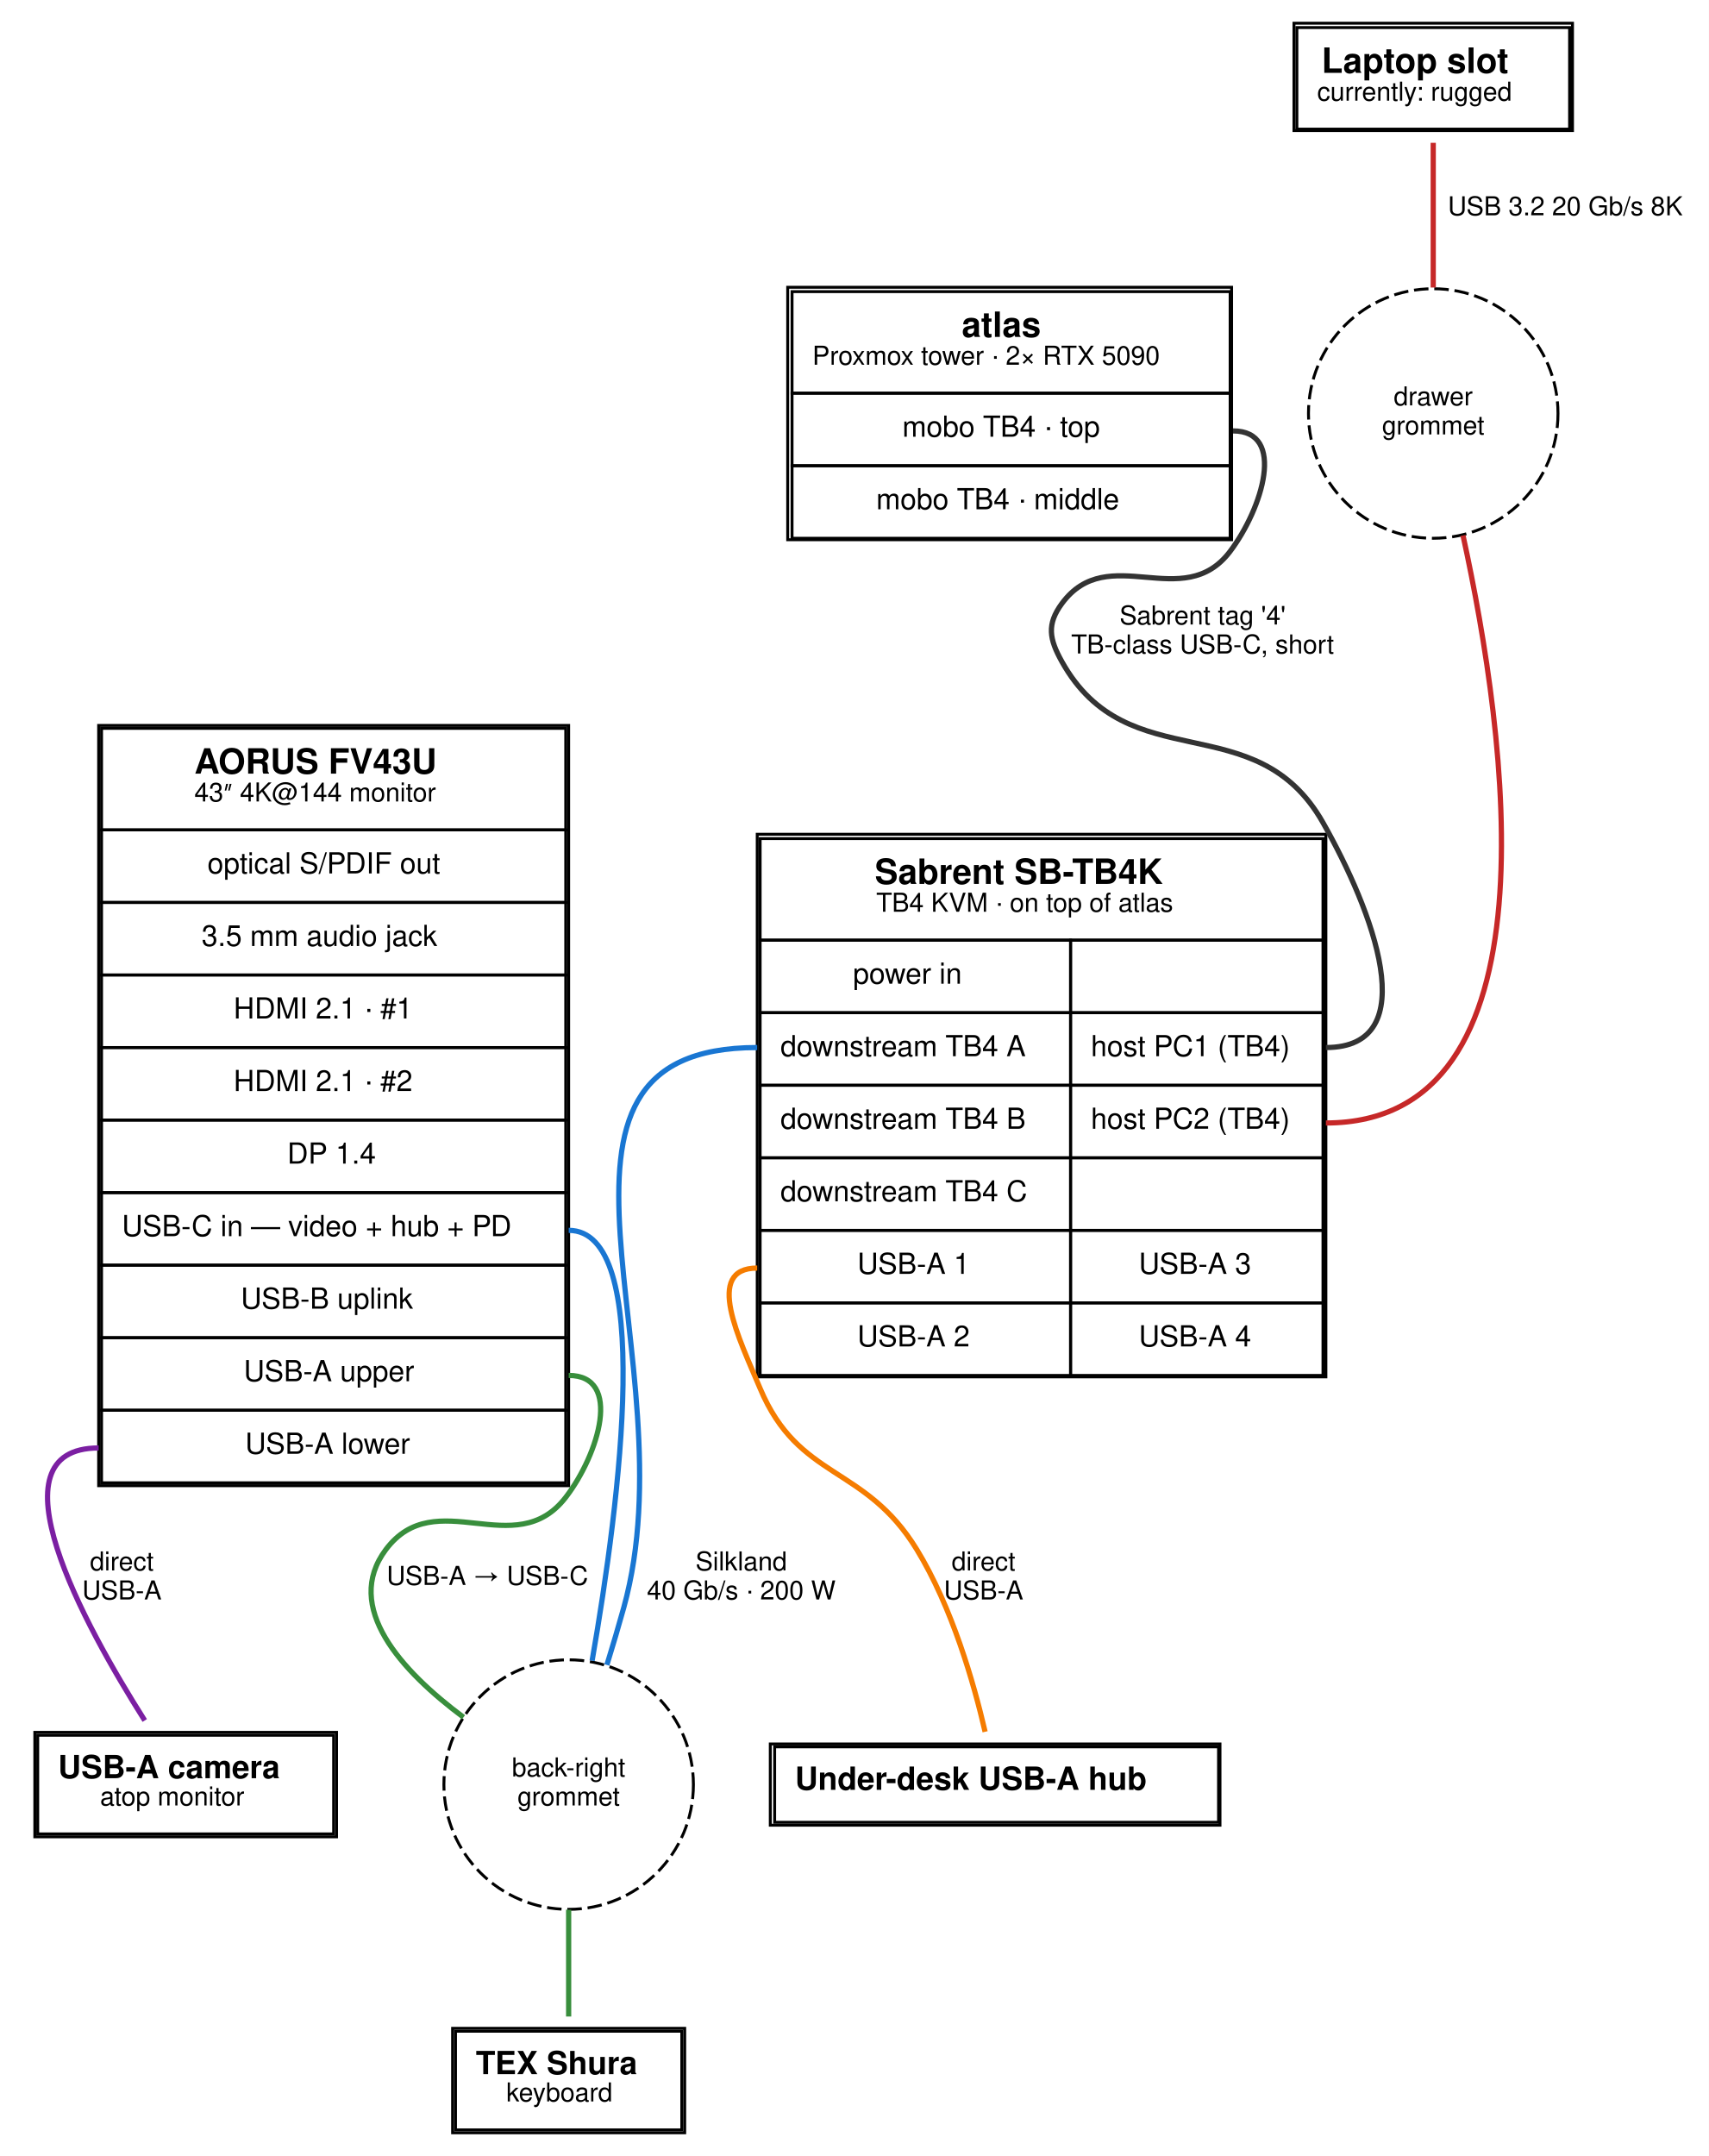
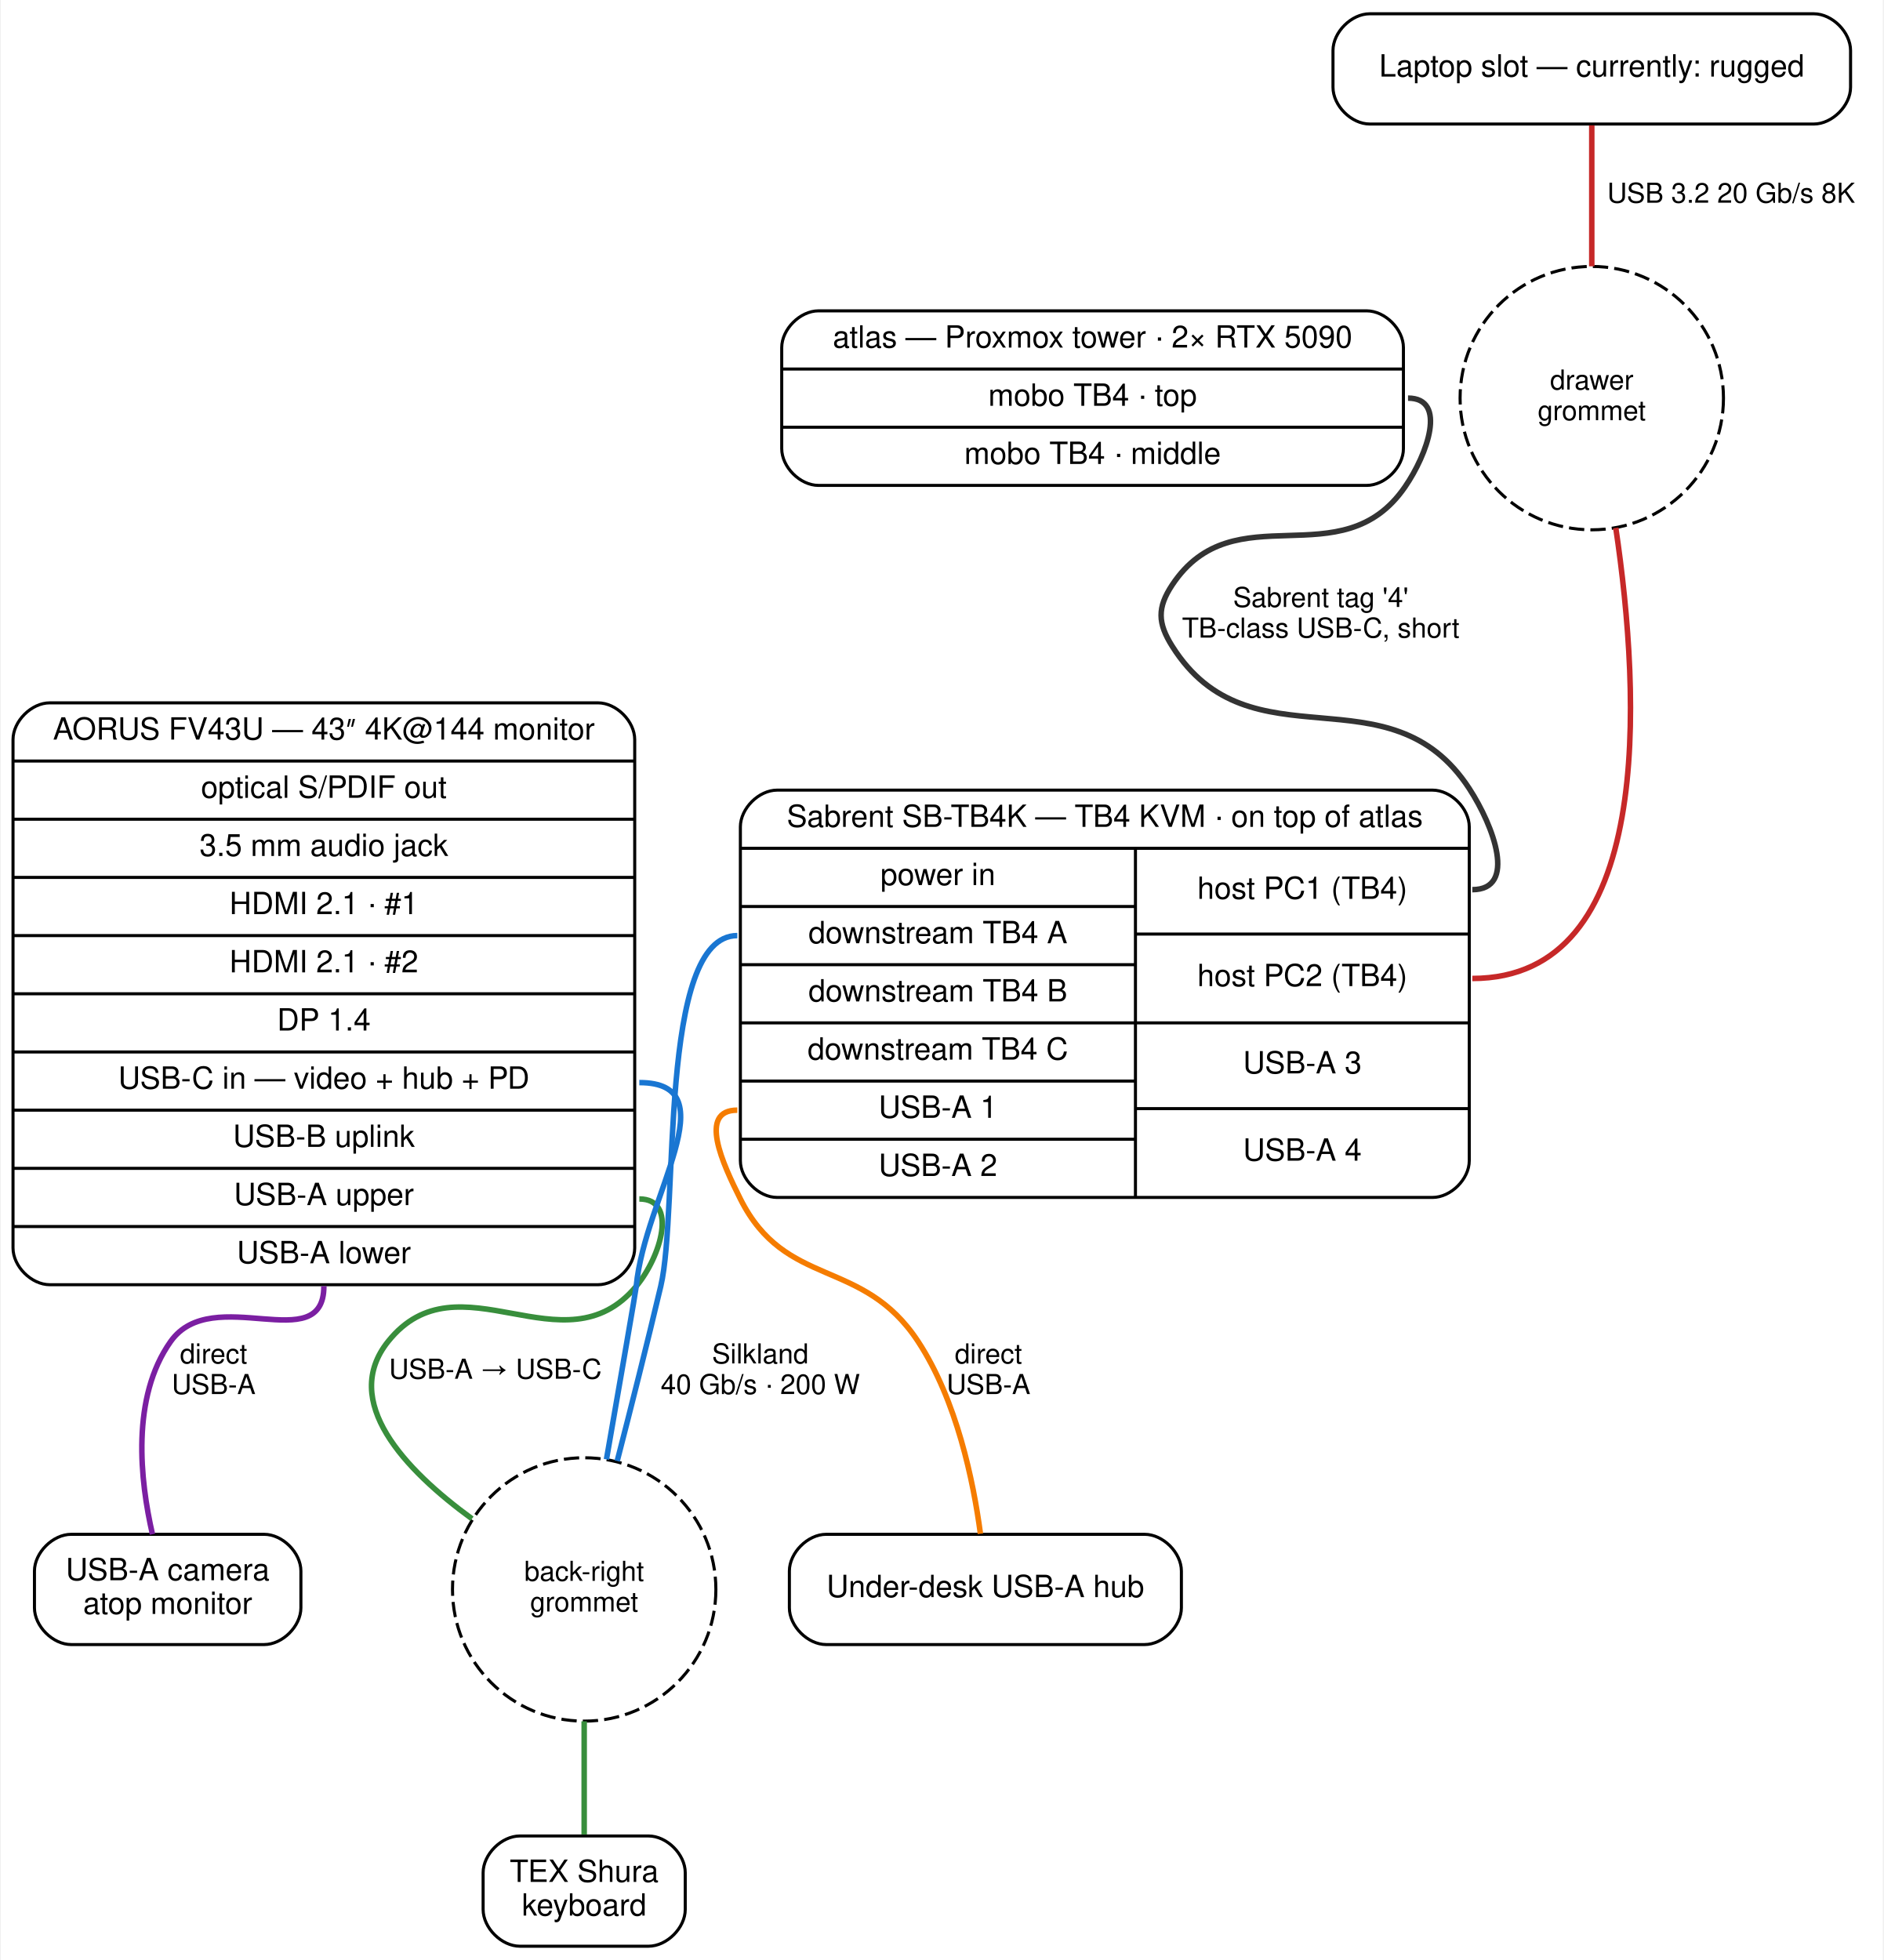
- <svg xmlns="http://www.w3.org/2000/svg" width="589pt" height="743pt" viewBox="0.00 0.00 589.00 743.00">
-   <g id="graph0" class="graph" transform="scale(1 1) rotate(0) translate(4 739)">
-     <polygon fill="white" stroke="transparent" points="-4,4 -4,-739 585,-739 585,4 -4,4" />
+ <svg xmlns="http://www.w3.org/2000/svg" width="615pt" height="640pt" viewBox="0.00 0.00 614.50 640.00">
+   <g id="graph0" class="graph" transform="scale(1 1) rotate(0) translate(4 636)">
+     <polygon fill="white" stroke="transparent" points="-4,4 -4,-636 610.5,-636 610.5,4 -4,4" />
    <g id="node1" class="node">
-       <polygon fill="none" stroke="black" points="31,-453 31,-488 191,-488 191,-453 31,-453" />
-       <text text-anchor="start" x="63" y="-472.4" font-family="Helvetica,sans-Serif" font-weight="bold" font-size="12.00">AORUS FV43U</text>
-       <text text-anchor="start" x="63" y="-462.8" font-family="Helvetica,sans-Serif" font-size="9.00">43″ 4K@144 monitor</text>
-       <polygon fill="none" stroke="black" points="31,-428 31,-453 191,-453 191,-428 31,-428" />
-       <text text-anchor="start" x="67.5" y="-438" font-family="Helvetica,sans-Serif" font-size="10.00">optical S/PDIF out</text>
-       <polygon fill="none" stroke="black" points="31,-403 31,-428 191,-428 191,-403 31,-403" />
-       <text text-anchor="start" x="65.5" y="-413" font-family="Helvetica,sans-Serif" font-size="10.00">3.5 mm audio jack</text>
-       <polygon fill="none" stroke="black" points="31,-378 31,-403 191,-403 191,-378 31,-378" />
-       <text text-anchor="start" x="76.5" y="-388" font-family="Helvetica,sans-Serif" font-size="10.00">HDMI 2.1 · #1</text>
-       <polygon fill="none" stroke="black" points="31,-353 31,-378 191,-378 191,-353 31,-353" />
-       <text text-anchor="start" x="76.5" y="-363" font-family="Helvetica,sans-Serif" font-size="10.00">HDMI 2.1 · #2</text>
-       <polygon fill="none" stroke="black" points="31,-328 31,-353 191,-353 191,-328 31,-328" />
-       <text text-anchor="start" x="95" y="-338" font-family="Helvetica,sans-Serif" font-size="10.00">DP 1.4</text>
-       <polygon fill="none" stroke="black" points="31,-303 31,-328 191,-328 191,-303 31,-303" />
-       <text text-anchor="start" x="38" y="-313" font-family="Helvetica,sans-Serif" font-size="10.00">USB-C in — video + hub + PD</text>
-       <polygon fill="none" stroke="black" points="31,-278 31,-303 191,-303 191,-278 31,-278" />
-       <text text-anchor="start" x="79" y="-288" font-family="Helvetica,sans-Serif" font-size="10.00">USB-B uplink</text>
-       <polygon fill="none" stroke="black" points="31,-253 31,-278 191,-278 191,-253 31,-253" />
-       <text text-anchor="start" x="80" y="-263" font-family="Helvetica,sans-Serif" font-size="10.00">USB-A upper</text>
-       <polygon fill="none" stroke="black" points="31,-228 31,-253 191,-253 191,-228 31,-228" />
-       <text text-anchor="start" x="80.5" y="-238" font-family="Helvetica,sans-Serif" font-size="10.00">USB-A lower</text>
-       <polygon fill="none" stroke="black" points="30,-227 30,-489 192,-489 192,-227 30,-227" />
+       <path fill="none" stroke="black" d="M12,-216.5C12,-216.5 191,-216.5 191,-216.5 197,-216.5 203,-222.5 203,-228.5 203,-228.5 203,-394.5 203,-394.5 203,-400.5 197,-406.5 191,-406.5 191,-406.5 12,-406.5 12,-406.5 6,-406.5 0,-400.5 0,-394.5 0,-394.5 0,-228.5 0,-228.5 0,-222.5 6,-216.5 12,-216.5" />
+       <text text-anchor="middle" x="101.5" y="-394.5" font-family="Helvetica,sans-Serif" font-size="10.00">AORUS FV43U — 43″ 4K@144 monitor</text>
+       <polyline fill="none" stroke="black" points="0,-387.5 203,-387.5 " />
+       <text text-anchor="middle" x="101.5" y="-375.5" font-family="Helvetica,sans-Serif" font-size="10.00">optical S/PDIF out</text>
+       <polyline fill="none" stroke="black" points="0,-368.5 203,-368.5 " />
+       <text text-anchor="middle" x="101.5" y="-356.5" font-family="Helvetica,sans-Serif" font-size="10.00">3.5 mm audio jack</text>
+       <polyline fill="none" stroke="black" points="0,-349.5 203,-349.5 " />
+       <text text-anchor="middle" x="101.5" y="-337.5" font-family="Helvetica,sans-Serif" font-size="10.00">HDMI 2.1 · #1</text>
+       <polyline fill="none" stroke="black" points="0,-330.5 203,-330.5 " />
+       <text text-anchor="middle" x="101.5" y="-318.5" font-family="Helvetica,sans-Serif" font-size="10.00">HDMI 2.1 · #2</text>
+       <polyline fill="none" stroke="black" points="0,-311.5 203,-311.5 " />
+       <text text-anchor="middle" x="101.5" y="-299.5" font-family="Helvetica,sans-Serif" font-size="10.00">DP 1.4</text>
+       <polyline fill="none" stroke="black" points="0,-292.5 203,-292.5 " />
+       <text text-anchor="middle" x="101.5" y="-280.5" font-family="Helvetica,sans-Serif" font-size="10.00">USB-C in — video + hub + PD</text>
+       <polyline fill="none" stroke="black" points="0,-273.5 203,-273.5 " />
+       <text text-anchor="middle" x="101.5" y="-261.5" font-family="Helvetica,sans-Serif" font-size="10.00">USB-B uplink</text>
+       <polyline fill="none" stroke="black" points="0,-254.5 203,-254.5 " />
+       <text text-anchor="middle" x="101.5" y="-242.5" font-family="Helvetica,sans-Serif" font-size="10.00">USB-A upper</text>
+       <polyline fill="none" stroke="black" points="0,-235.5 203,-235.5 " />
+       <text text-anchor="middle" x="101.5" y="-223.5" font-family="Helvetica,sans-Serif" font-size="10.00">USB-A lower</text>
    </g>
    <g id="node5" class="node">
-       <ellipse fill="none" stroke="black" stroke-dasharray="5,2" cx="192" cy="-124" rx="43" ry="43" />
-       <text text-anchor="middle" x="192" y="-126.8" font-family="Helvetica,sans-Serif" font-size="9.00">back-right</text>
-       <text text-anchor="middle" x="192" y="-116.8" font-family="Helvetica,sans-Serif" font-size="9.00">grommet</text>
+       <ellipse fill="none" stroke="black" stroke-dasharray="5,2" cx="186.5" cy="-117" rx="43" ry="43" />
+       <text text-anchor="middle" x="186.5" y="-119.8" font-family="Helvetica,sans-Serif" font-size="9.00">back-right</text>
+       <text text-anchor="middle" x="186.5" y="-109.8" font-family="Helvetica,sans-Serif" font-size="9.00">grommet</text>
    </g>
    <g id="edge7" class="edge">
-       <path fill="none" stroke="#388e3c" stroke-width="1.8" d="M192,-265C210.67,-265 202.39,-237.8 191,-223 173.5,-200.26 146.23,-227.94 129,-205 114.14,-185.21 134.37,-163.14 155.76,-147.2" />
-       <text text-anchor="middle" x="164" y="-192.8" font-family="Helvetica,sans-Serif" font-size="9.00">USB-A → USB-C</text>
+       <path fill="none" stroke="#388e3c" stroke-width="1.8" d="M204.5,-244.5C217.17,-244.5 211.6,-225.75 203.5,-216 179.92,-187.64 145.58,-226.77 122.5,-198 106.81,-178.44 127.82,-156.16 149.86,-140.08" />
+       <text text-anchor="middle" x="157.5" y="-185.8" font-family="Helvetica,sans-Serif" font-size="9.00">USB-A → USB-C</text>
    </g>
    <g id="node7" class="node">
-       <polygon fill="none" stroke="black" points="9,-107 9,-141 111,-141 111,-107 9,-107" />
-       <text text-anchor="start" x="16" y="-126.2" font-family="Helvetica,sans-Serif" font-weight="bold" font-size="11.00">USB-A camera</text>
-       <text text-anchor="start" x="30.5" y="-116.8" font-family="Helvetica,sans-Serif" font-size="9.00">atop monitor</text>
-       <polygon fill="none" stroke="black" points="8,-106 8,-142 112,-142 112,-106 8,-106" />
+       <path fill="none" stroke="black" d="M19,-99C19,-99 82,-99 82,-99 88,-99 94,-105 94,-111 94,-111 94,-123 94,-123 94,-129 88,-135 82,-135 82,-135 19,-135 19,-135 13,-135 7,-129 7,-123 7,-123 7,-111 7,-111 7,-105 13,-99 19,-99" />
+       <text text-anchor="middle" x="50.5" y="-120" font-family="Helvetica,sans-Serif" font-size="10.00">USB-A camera</text>
+       <text text-anchor="middle" x="50.5" y="-109" font-family="Helvetica,sans-Serif" font-size="10.00">atop monitor</text>
    </g>
    <g id="edge9" class="edge">
-       <path fill="none" stroke="#7b1fa2" stroke-width="1.8" d="M30,-240C-8.38,-240 24.85,-179.29 45.89,-146.09" />
-       <text text-anchor="middle" x="38" y="-197.8" font-family="Helvetica,sans-Serif" font-size="9.00">direct</text>
-       <text text-anchor="middle" x="38" y="-187.8" font-family="Helvetica,sans-Serif" font-size="9.00">USB-A</text>
+       <path fill="none" stroke="#7b1fa2" stroke-width="1.8" d="M101.5,-216C101.5,-192.38 65.2,-217.24 51.5,-198 38.45,-179.67 41.51,-152.5 45.53,-135.02" />
+       <text text-anchor="middle" x="65.5" y="-190.8" font-family="Helvetica,sans-Serif" font-size="9.00">direct</text>
+       <text text-anchor="middle" x="65.5" y="-180.8" font-family="Helvetica,sans-Serif" font-size="9.00">USB-A</text>
    </g>
    <g id="node2" class="node">
-       <polygon fill="none" stroke="black" points="258,-415 258,-450 452,-450 452,-415 258,-415" />
-       <text text-anchor="start" x="297.5" y="-434.4" font-family="Helvetica,sans-Serif" font-weight="bold" font-size="12.00">Sabrent SB-TB4K</text>
-       <text text-anchor="start" x="298" y="-424.8" font-family="Helvetica,sans-Serif" font-size="9.00">TB4 KVM · on top of atlas</text>
-       <polygon fill="none" stroke="black" points="258,-390 258,-415 365,-415 365,-390 258,-390" />
-       <text text-anchor="start" x="290" y="-400" font-family="Helvetica,sans-Serif" font-size="10.00">power in</text>
-       <polygon fill="none" stroke="black" points="365,-390 365,-415 452,-415 452,-390 365,-390" />
-       <polygon fill="none" stroke="black" points="258,-365 258,-390 365,-390 365,-365 258,-365" />
-       <text text-anchor="start" x="265" y="-375" font-family="Helvetica,sans-Serif" font-size="10.00">downstream TB4 A</text>
-       <polygon fill="none" stroke="black" points="365,-365 365,-390 452,-390 452,-365 365,-365" />
-       <text text-anchor="start" x="372" y="-375" font-family="Helvetica,sans-Serif" font-size="10.00">host PC1 (TB4)</text>
-       <polygon fill="none" stroke="black" points="258,-340 258,-365 365,-365 365,-340 258,-340" />
-       <text text-anchor="start" x="265" y="-350" font-family="Helvetica,sans-Serif" font-size="10.00">downstream TB4 B</text>
-       <polygon fill="none" stroke="black" points="365,-340 365,-365 452,-365 452,-340 365,-340" />
-       <text text-anchor="start" x="372" y="-350" font-family="Helvetica,sans-Serif" font-size="10.00">host PC2 (TB4)</text>
-       <polygon fill="none" stroke="black" points="258,-315 258,-340 365,-340 365,-315 258,-315" />
-       <text text-anchor="start" x="265" y="-325" font-family="Helvetica,sans-Serif" font-size="10.00">downstream TB4 C</text>
-       <polygon fill="none" stroke="black" points="365,-315 365,-340 452,-340 452,-315 365,-315" />
-       <polygon fill="none" stroke="black" points="258,-290 258,-315 365,-315 365,-290 258,-290" />
-       <text text-anchor="start" x="291.5" y="-300" font-family="Helvetica,sans-Serif" font-size="10.00">USB-A 1</text>
-       <polygon fill="none" stroke="black" points="365,-290 365,-315 452,-315 452,-290 365,-290" />
-       <text text-anchor="start" x="388.5" y="-300" font-family="Helvetica,sans-Serif" font-size="10.00">USB-A 3</text>
-       <polygon fill="none" stroke="black" points="258,-265 258,-290 365,-290 365,-265 258,-265" />
-       <text text-anchor="start" x="291.5" y="-275" font-family="Helvetica,sans-Serif" font-size="10.00">USB-A 2</text>
-       <polygon fill="none" stroke="black" points="365,-265 365,-290 452,-290 452,-265 365,-265" />
-       <text text-anchor="start" x="388.5" y="-275" font-family="Helvetica,sans-Serif" font-size="10.00">USB-A 4</text>
-       <polygon fill="none" stroke="black" points="257,-264.5 257,-451.5 453,-451.5 453,-264.5 257,-264.5" />
+       <path fill="none" stroke="black" d="M249.5,-245C249.5,-245 463.5,-245 463.5,-245 469.5,-245 475.5,-251 475.5,-257 475.5,-257 475.5,-366 475.5,-366 475.5,-372 469.5,-378 463.5,-378 463.5,-378 249.5,-378 249.5,-378 243.5,-378 237.5,-372 237.5,-366 237.5,-366 237.5,-257 237.5,-257 237.5,-251 243.5,-245 249.5,-245" />
+       <text text-anchor="middle" x="356.5" y="-366" font-family="Helvetica,sans-Serif" font-size="10.00">Sabrent SB-TB4K — TB4 KVM · on top of atlas</text>
+       <polyline fill="none" stroke="black" points="237.5,-359 475.5,-359 " />
+       <text text-anchor="middle" x="302" y="-347" font-family="Helvetica,sans-Serif" font-size="10.00">power in</text>
+       <polyline fill="none" stroke="black" points="237.5,-340 366.5,-340 " />
+       <text text-anchor="middle" x="302" y="-328" font-family="Helvetica,sans-Serif" font-size="10.00">downstream TB4 A</text>
+       <polyline fill="none" stroke="black" points="237.5,-321 366.5,-321 " />
+       <text text-anchor="middle" x="302" y="-309" font-family="Helvetica,sans-Serif" font-size="10.00">downstream TB4 B</text>
+       <polyline fill="none" stroke="black" points="237.5,-302 366.5,-302 " />
+       <text text-anchor="middle" x="302" y="-290" font-family="Helvetica,sans-Serif" font-size="10.00">downstream TB4 C</text>
+       <polyline fill="none" stroke="black" points="237.5,-283 366.5,-283 " />
+       <text text-anchor="middle" x="302" y="-271" font-family="Helvetica,sans-Serif" font-size="10.00">USB-A 1</text>
+       <polyline fill="none" stroke="black" points="237.5,-264 366.5,-264 " />
+       <text text-anchor="middle" x="302" y="-252" font-family="Helvetica,sans-Serif" font-size="10.00">USB-A 2</text>
+       <polyline fill="none" stroke="black" points="366.5,-245 366.5,-359 " />
+       <text text-anchor="middle" x="421" y="-342.5" font-family="Helvetica,sans-Serif" font-size="10.00">host PC1 (TB4)</text>
+       <polyline fill="none" stroke="black" points="366.5,-331 475.5,-331 " />
+       <text text-anchor="middle" x="421" y="-314" font-family="Helvetica,sans-Serif" font-size="10.00">host PC2 (TB4)</text>
+       <polyline fill="none" stroke="black" points="366.5,-302 475.5,-302 " />
+       <text text-anchor="middle" x="421" y="-285.5" font-family="Helvetica,sans-Serif" font-size="10.00">USB-A 3</text>
+       <polyline fill="none" stroke="black" points="366.5,-274 475.5,-274 " />
+       <text text-anchor="middle" x="421" y="-257" font-family="Helvetica,sans-Serif" font-size="10.00">USB-A 4</text>
    </g>
    <g id="edge4" class="edge">
-       <path fill="none" stroke="#1976d2" stroke-width="1.8" d="M257,-378C168.82,-378 234.55,-269.98 211,-185 209.22,-178.58 207.21,-171.81 205.18,-165.22" />
-       <text text-anchor="middle" x="251.5" y="-197.8" font-family="Helvetica,sans-Serif" font-size="9.00">Silkland</text>
-       <text text-anchor="middle" x="251.5" y="-187.8" font-family="Helvetica,sans-Serif" font-size="9.00">40 Gb/s · 200 W</text>
+       <path fill="none" stroke="#1976d2" stroke-width="1.8" d="M236.5,-330.5C210.46,-330.5 217.5,-241.34 211.5,-216 207.05,-197.2 201.81,-176.47 197.28,-158.93" />
+       <text text-anchor="middle" x="244" y="-190.8" font-family="Helvetica,sans-Serif" font-size="9.00">Silkland</text>
+       <text text-anchor="middle" x="244" y="-180.8" font-family="Helvetica,sans-Serif" font-size="9.00">40 Gb/s · 200 W</text>
    </g>
    <g id="node9" class="node">
-       <polygon fill="none" stroke="black" points="263,-111 263,-137 416,-137 416,-111 263,-111" />
-       <text text-anchor="start" x="270" y="-122.2" font-family="Helvetica,sans-Serif" font-weight="bold" font-size="11.00">Under-desk USB-A hub</text>
-       <polygon fill="none" stroke="black" points="261.5,-110 261.5,-138 416.5,-138 416.5,-110 261.5,-110" />
+       <path fill="none" stroke="black" d="M265.5,-99C265.5,-99 369.5,-99 369.5,-99 375.5,-99 381.5,-105 381.5,-111 381.5,-111 381.5,-123 381.5,-123 381.5,-129 375.5,-135 369.5,-135 369.5,-135 265.5,-135 265.5,-135 259.5,-135 253.5,-129 253.5,-123 253.5,-123 253.5,-111 253.5,-111 253.5,-105 259.5,-99 265.5,-99" />
+       <text text-anchor="middle" x="317.5" y="-114.5" font-family="Helvetica,sans-Serif" font-size="10.00">Under-desk USB-A hub</text>
    </g>
    <g id="edge6" class="edge">
-       <path fill="none" stroke="#f57c00" stroke-width="1.8" d="M257,-302C238.55,-302 250.85,-277.51 258,-260.5 271.34,-228.77 294.05,-234.37 312,-205 324.15,-185.11 331.63,-159.07 335.54,-142.19" />
-       <text text-anchor="middle" x="335" y="-197.8" font-family="Helvetica,sans-Serif" font-size="9.00">direct</text>
-       <text text-anchor="middle" x="335" y="-187.8" font-family="Helvetica,sans-Serif" font-size="9.00">USB-A</text>
+       <path fill="none" stroke="#f57c00" stroke-width="1.8" d="M236.5,-273.5C223.6,-273.5 231.72,-256.03 237.5,-244.5 252.31,-214.96 277.35,-225.61 295.5,-198 308.16,-178.74 313.59,-152.31 315.88,-135.19" />
+       <text text-anchor="middle" x="318.5" y="-190.8" font-family="Helvetica,sans-Serif" font-size="9.00">direct</text>
+       <text text-anchor="middle" x="318.5" y="-180.8" font-family="Helvetica,sans-Serif" font-size="9.00">USB-A</text>
    </g>
    <g id="node3" class="node">
-       <polygon fill="none" stroke="black" points="269,-603.5 269,-638.5 420,-638.5 420,-603.5 269,-603.5" />
-       <text text-anchor="start" x="327.5" y="-622.9" font-family="Helvetica,sans-Serif" font-weight="bold" font-size="12.00">atlas</text>
-       <text text-anchor="start" x="276" y="-613.3" font-family="Helvetica,sans-Serif" font-size="9.00">Proxmox tower · 2× RTX 5090</text>
-       <polygon fill="none" stroke="black" points="269,-578.5 269,-603.5 420,-603.5 420,-578.5 269,-578.5" />
-       <text text-anchor="start" x="307" y="-588.5" font-family="Helvetica,sans-Serif" font-size="10.00">mobo TB4 · top</text>
-       <polygon fill="none" stroke="black" points="269,-553.5 269,-578.5 420,-578.5 420,-553.5 269,-553.5" />
-       <text text-anchor="start" x="298" y="-563.5" font-family="Helvetica,sans-Serif" font-size="10.00">mobo TB4 · middle</text>
-       <polygon fill="none" stroke="black" points="267.5,-553 267.5,-640 420.5,-640 420.5,-553 267.5,-553" />
+       <path fill="none" stroke="black" d="M263,-477.5C263,-477.5 442,-477.5 442,-477.5 448,-477.5 454,-483.5 454,-489.5 454,-489.5 454,-522.5 454,-522.5 454,-528.5 448,-534.5 442,-534.5 442,-534.5 263,-534.5 263,-534.5 257,-534.5 251,-528.5 251,-522.5 251,-522.5 251,-489.5 251,-489.5 251,-483.5 257,-477.5 263,-477.5" />
+       <text text-anchor="middle" x="352.5" y="-522.5" font-family="Helvetica,sans-Serif" font-size="10.00">atlas — Proxmox tower · 2× RTX 5090</text>
+       <polyline fill="none" stroke="black" points="251,-515.5 454,-515.5 " />
+       <text text-anchor="middle" x="352.5" y="-503.5" font-family="Helvetica,sans-Serif" font-size="10.00">mobo TB4 · top</text>
+       <polyline fill="none" stroke="black" points="251,-496.5 454,-496.5 " />
+       <text text-anchor="middle" x="352.5" y="-484.5" font-family="Helvetica,sans-Serif" font-size="10.00">mobo TB4 · middle</text>
    </g>
    <g id="edge1" class="edge">
-       <path fill="none" stroke="#333333" stroke-width="1.8" d="M421,-590.5C439.45,-590.5 431.12,-563.72 420,-549 403.73,-527.46 378.01,-552.73 362,-531 356.73,-523.84 357.67,-518.76 362,-511 384.9,-469.97 428.83,-496.39 452,-455.5 468.98,-425.53 487.45,-378 453,-378" />
-       <text text-anchor="middle" x="410.5" y="-523.8" font-family="Helvetica,sans-Serif" font-size="9.00">Sabrent tag '4'</text>
-       <text text-anchor="middle" x="410.5" y="-513.8" font-family="Helvetica,sans-Serif" font-size="9.00">TB-class USB-C, short</text>
+       <path fill="none" stroke="#333333" stroke-width="1.8" d="M455.5,-506C468.4,-506 461.82,-487.62 454.5,-477 433.7,-446.82 398.77,-475.53 378.5,-445 373.58,-437.59 373.76,-432.52 378.5,-425 403.97,-384.54 449.42,-418.57 475.5,-378.5 483.5,-366.2 491.17,-345.5 476.5,-345.5" />
+       <text text-anchor="middle" x="427" y="-437.8" font-family="Helvetica,sans-Serif" font-size="9.00">Sabrent tag '4'</text>
+       <text text-anchor="middle" x="427" y="-427.8" font-family="Helvetica,sans-Serif" font-size="9.00">TB-class USB-C, short</text>
    </g>
    <g id="node4" class="node">
-       <polygon fill="none" stroke="black" points="443,-694.5 443,-729.5 537,-729.5 537,-694.5 443,-694.5" />
-       <text text-anchor="start" x="451.5" y="-713.9" font-family="Helvetica,sans-Serif" font-weight="bold" font-size="12.00">Laptop slot</text>
-       <text text-anchor="start" x="450" y="-704.3" font-family="Helvetica,sans-Serif" font-size="9.00">currently: rugged</text>
-       <polygon fill="none" stroke="black" points="442,-694 442,-731 538,-731 538,-694 442,-694" />
+       <path fill="none" stroke="black" d="M443,-595.5C443,-595.5 588,-595.5 588,-595.5 594,-595.5 600,-601.5 600,-607.5 600,-607.5 600,-619.5 600,-619.5 600,-625.5 594,-631.5 588,-631.5 588,-631.5 443,-631.5 443,-631.5 437,-631.5 431,-625.5 431,-619.5 431,-619.5 431,-607.5 431,-607.5 431,-601.5 437,-595.5 443,-595.5" />
+       <text text-anchor="middle" x="515.5" y="-611" font-family="Helvetica,sans-Serif" font-size="10.00">Laptop slot — currently: rugged</text>
    </g>
    <g id="node6" class="node">
-       <ellipse fill="none" stroke="black" stroke-dasharray="5,2" cx="490" cy="-596.5" rx="43" ry="43" />
-       <text text-anchor="middle" x="490" y="-599.3" font-family="Helvetica,sans-Serif" font-size="9.00">drawer</text>
-       <text text-anchor="middle" x="490" y="-589.3" font-family="Helvetica,sans-Serif" font-size="9.00">grommet</text>
+       <ellipse fill="none" stroke="black" stroke-dasharray="5,2" cx="515.5" cy="-506" rx="43" ry="43" />
+       <text text-anchor="middle" x="515.5" y="-508.8" font-family="Helvetica,sans-Serif" font-size="9.00">drawer</text>
+       <text text-anchor="middle" x="515.5" y="-498.8" font-family="Helvetica,sans-Serif" font-size="9.00">grommet</text>
    </g>
    <g id="edge2" class="edge">
-       <path fill="none" stroke="#c62828" stroke-width="1.8" d="M490,-689.79C490,-675.71 490,-656.88 490,-639.91" />
-       <text text-anchor="middle" x="535.5" y="-664.8" font-family="Helvetica,sans-Serif" font-size="9.00">USB 3.2 20 Gb/s 8K</text>
+       <path fill="none" stroke="#c62828" stroke-width="1.8" d="M515.5,-595.08C515.5,-582.55 515.5,-565.11 515.5,-549.05" />
+       <text text-anchor="middle" x="561" y="-569.8" font-family="Helvetica,sans-Serif" font-size="9.00">USB 3.2 20 Gb/s 8K</text>
    </g>
    <g id="edge5" class="edge">
-       <path fill="none" stroke="#1976d2" stroke-width="1.8" d="M200.09,-166.7C209.83,-222.63 221.44,-315 192,-315" />
+       <path fill="none" stroke="#1976d2" stroke-width="1.8" d="M193.77,-159.48C198.32,-185.54 203.36,-214.5 203.5,-216 206.26,-245.43 234.06,-282.5 204.5,-282.5" />
    </g>
    <g id="node8" class="node">
-       <polygon fill="none" stroke="black" points="153,-5 153,-39 231,-39 231,-5 153,-5" />
-       <text text-anchor="start" x="160" y="-24.2" font-family="Helvetica,sans-Serif" font-weight="bold" font-size="11.00">TEX Shura</text>
-       <text text-anchor="start" x="170.5" y="-14.8" font-family="Helvetica,sans-Serif" font-size="9.00">keyboard</text>
-       <polygon fill="none" stroke="black" points="152,-4 152,-40 232,-40 232,-4 152,-4" />
+       <path fill="none" stroke="black" d="M165.5,-0.5C165.5,-0.5 207.5,-0.5 207.5,-0.5 213.5,-0.5 219.5,-6.5 219.5,-12.5 219.5,-12.5 219.5,-24.5 219.5,-24.5 219.5,-30.5 213.5,-36.5 207.5,-36.5 207.5,-36.5 165.5,-36.5 165.5,-36.5 159.5,-36.5 153.5,-30.5 153.5,-24.5 153.5,-24.5 153.5,-12.5 153.5,-12.5 153.5,-6.5 159.5,-0.5 165.5,-0.5" />
+       <text text-anchor="middle" x="186.5" y="-21.5" font-family="Helvetica,sans-Serif" font-size="10.00">TEX Shura</text>
+       <text text-anchor="middle" x="186.5" y="-10.5" font-family="Helvetica,sans-Serif" font-size="10.00">keyboard</text>
    </g>
    <g id="edge8" class="edge">
-       <path fill="none" stroke="#388e3c" stroke-width="1.8" d="M192,-80.88C192,-68.18 192,-54.78 192,-44.07" />
+       <path fill="none" stroke="#388e3c" stroke-width="1.8" d="M186.5,-73.95C186.5,-60.95 186.5,-47.34 186.5,-36.98" />
    </g>
    <g id="edge3" class="edge">
-       <path fill="none" stroke="#c62828" stroke-width="1.8" d="M500.27,-554.47C515.42,-485.07 533.92,-352 453,-352" />
+       <path fill="none" stroke="#c62828" stroke-width="1.8" d="M523.34,-463.63C531.58,-408.14 536.15,-316.5 476.5,-316.5" />
    </g>
  </g>
</svg>
